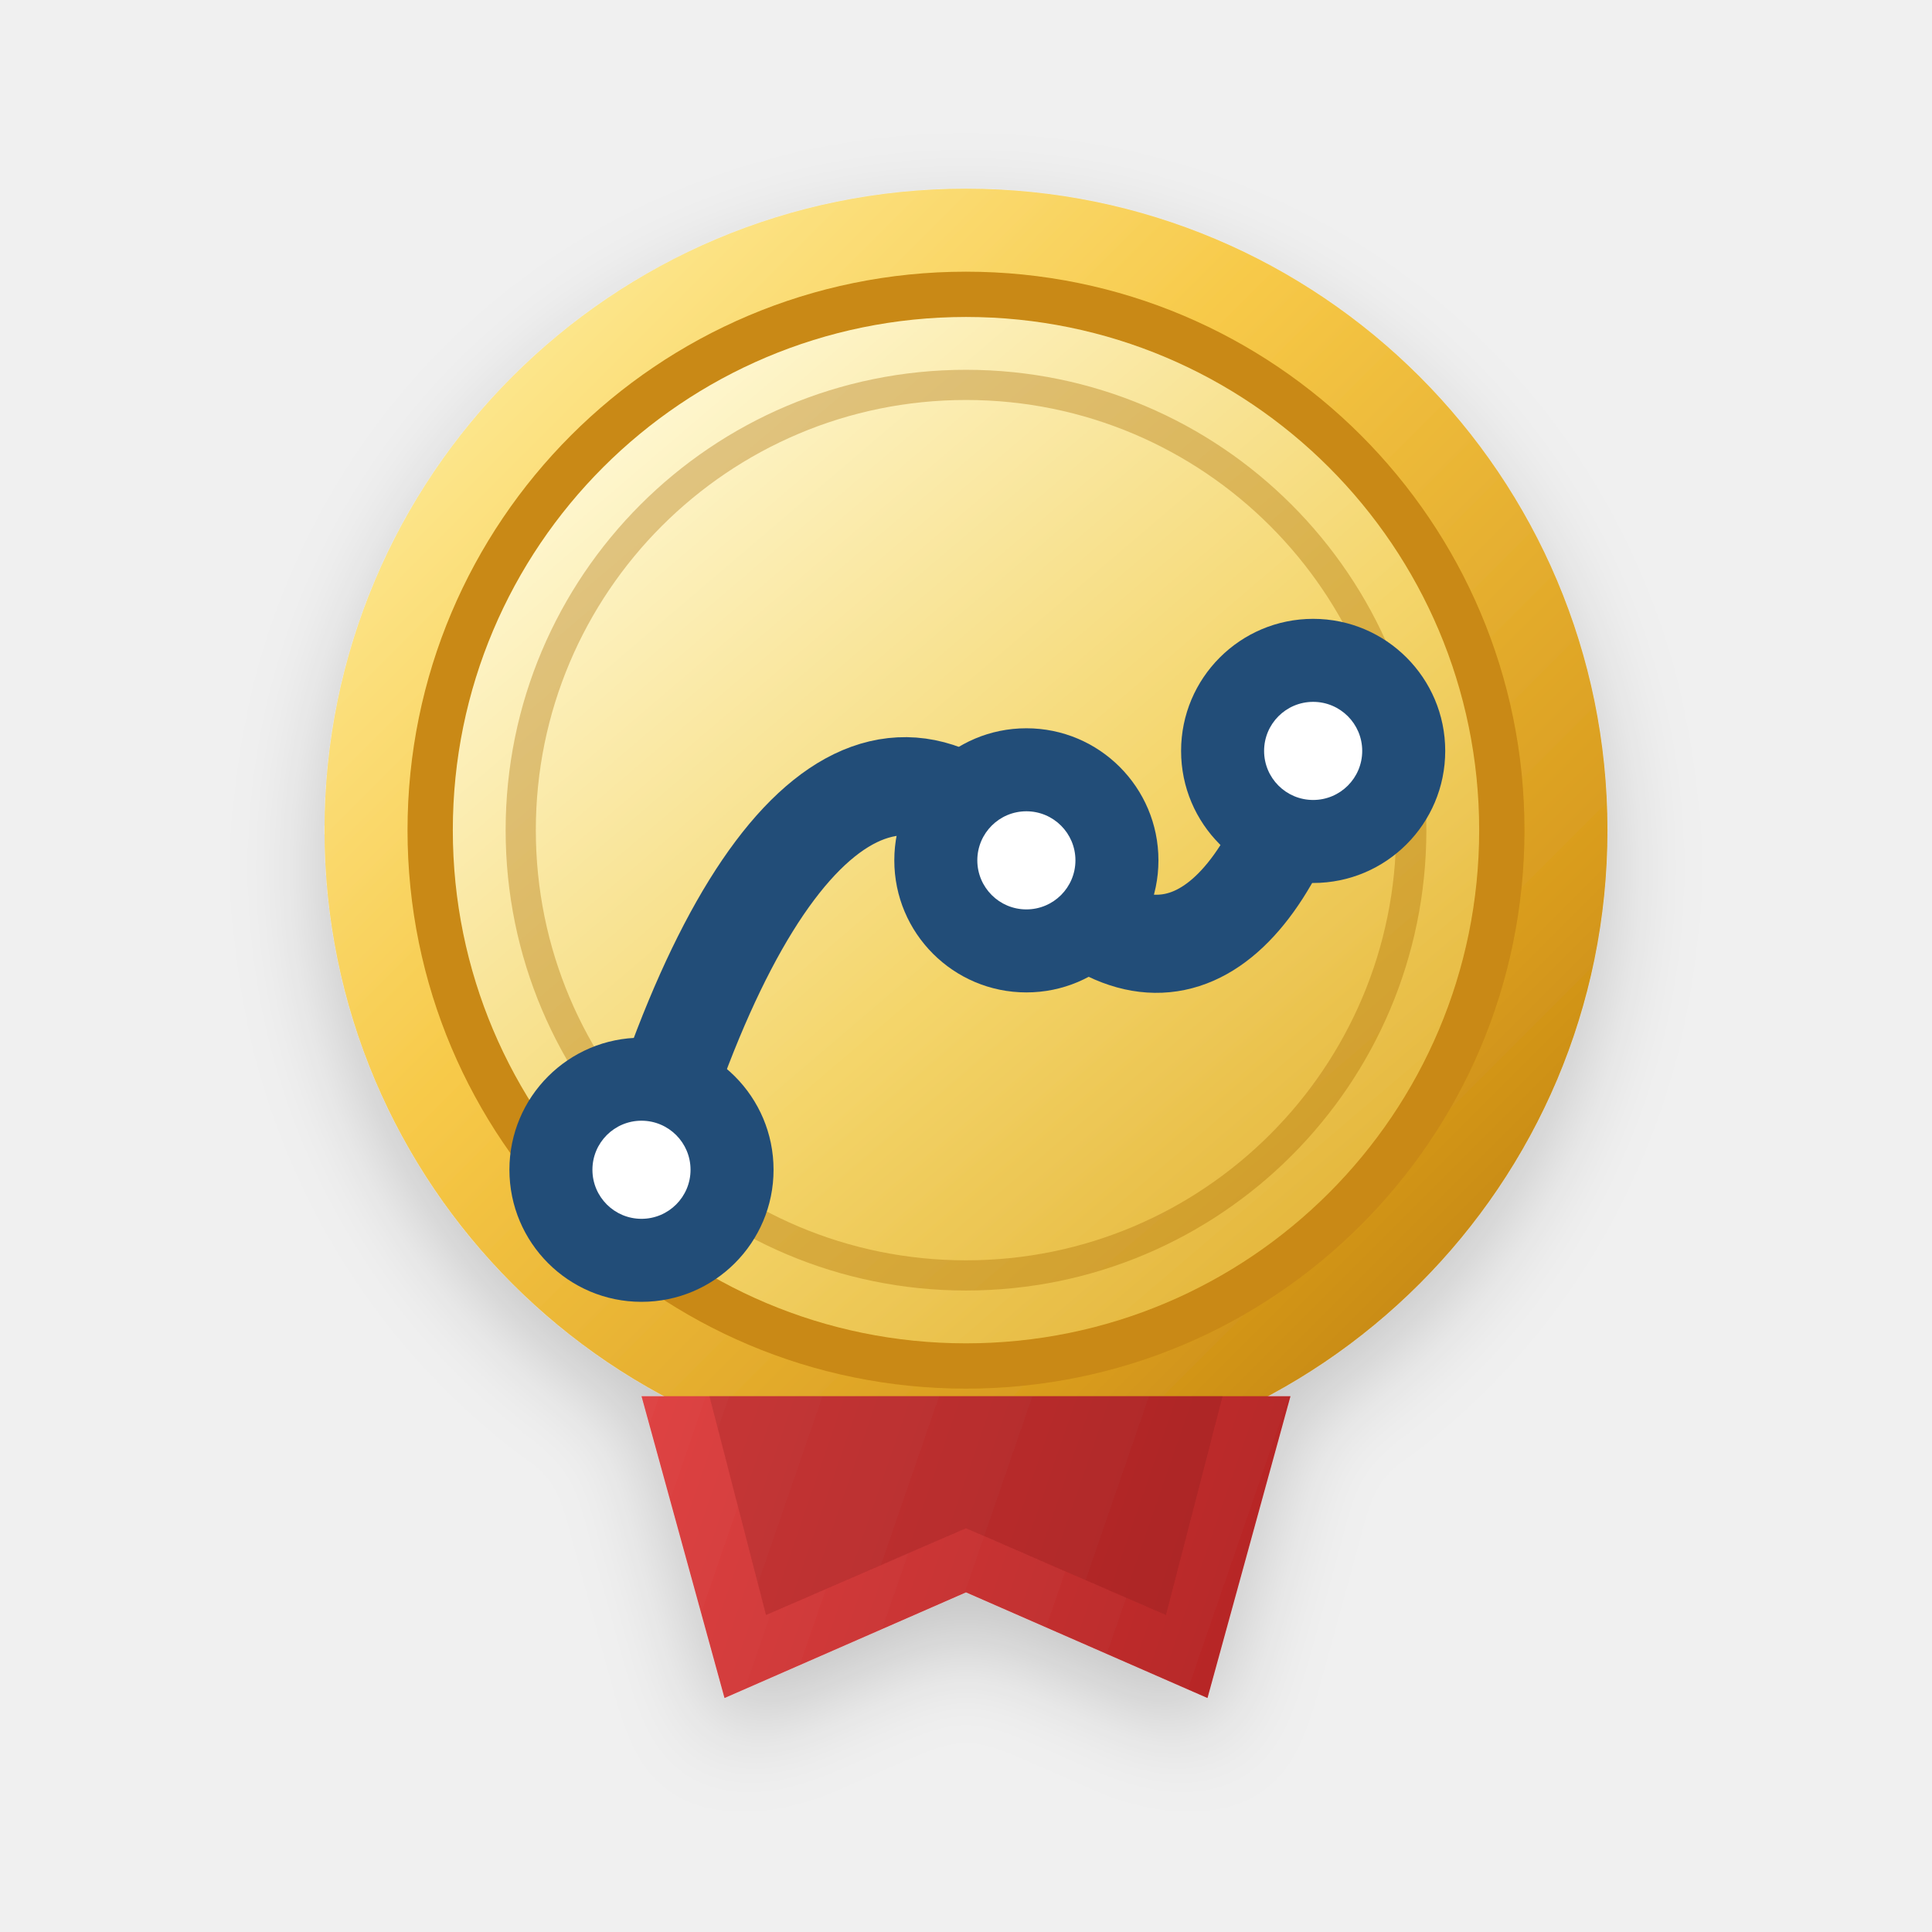
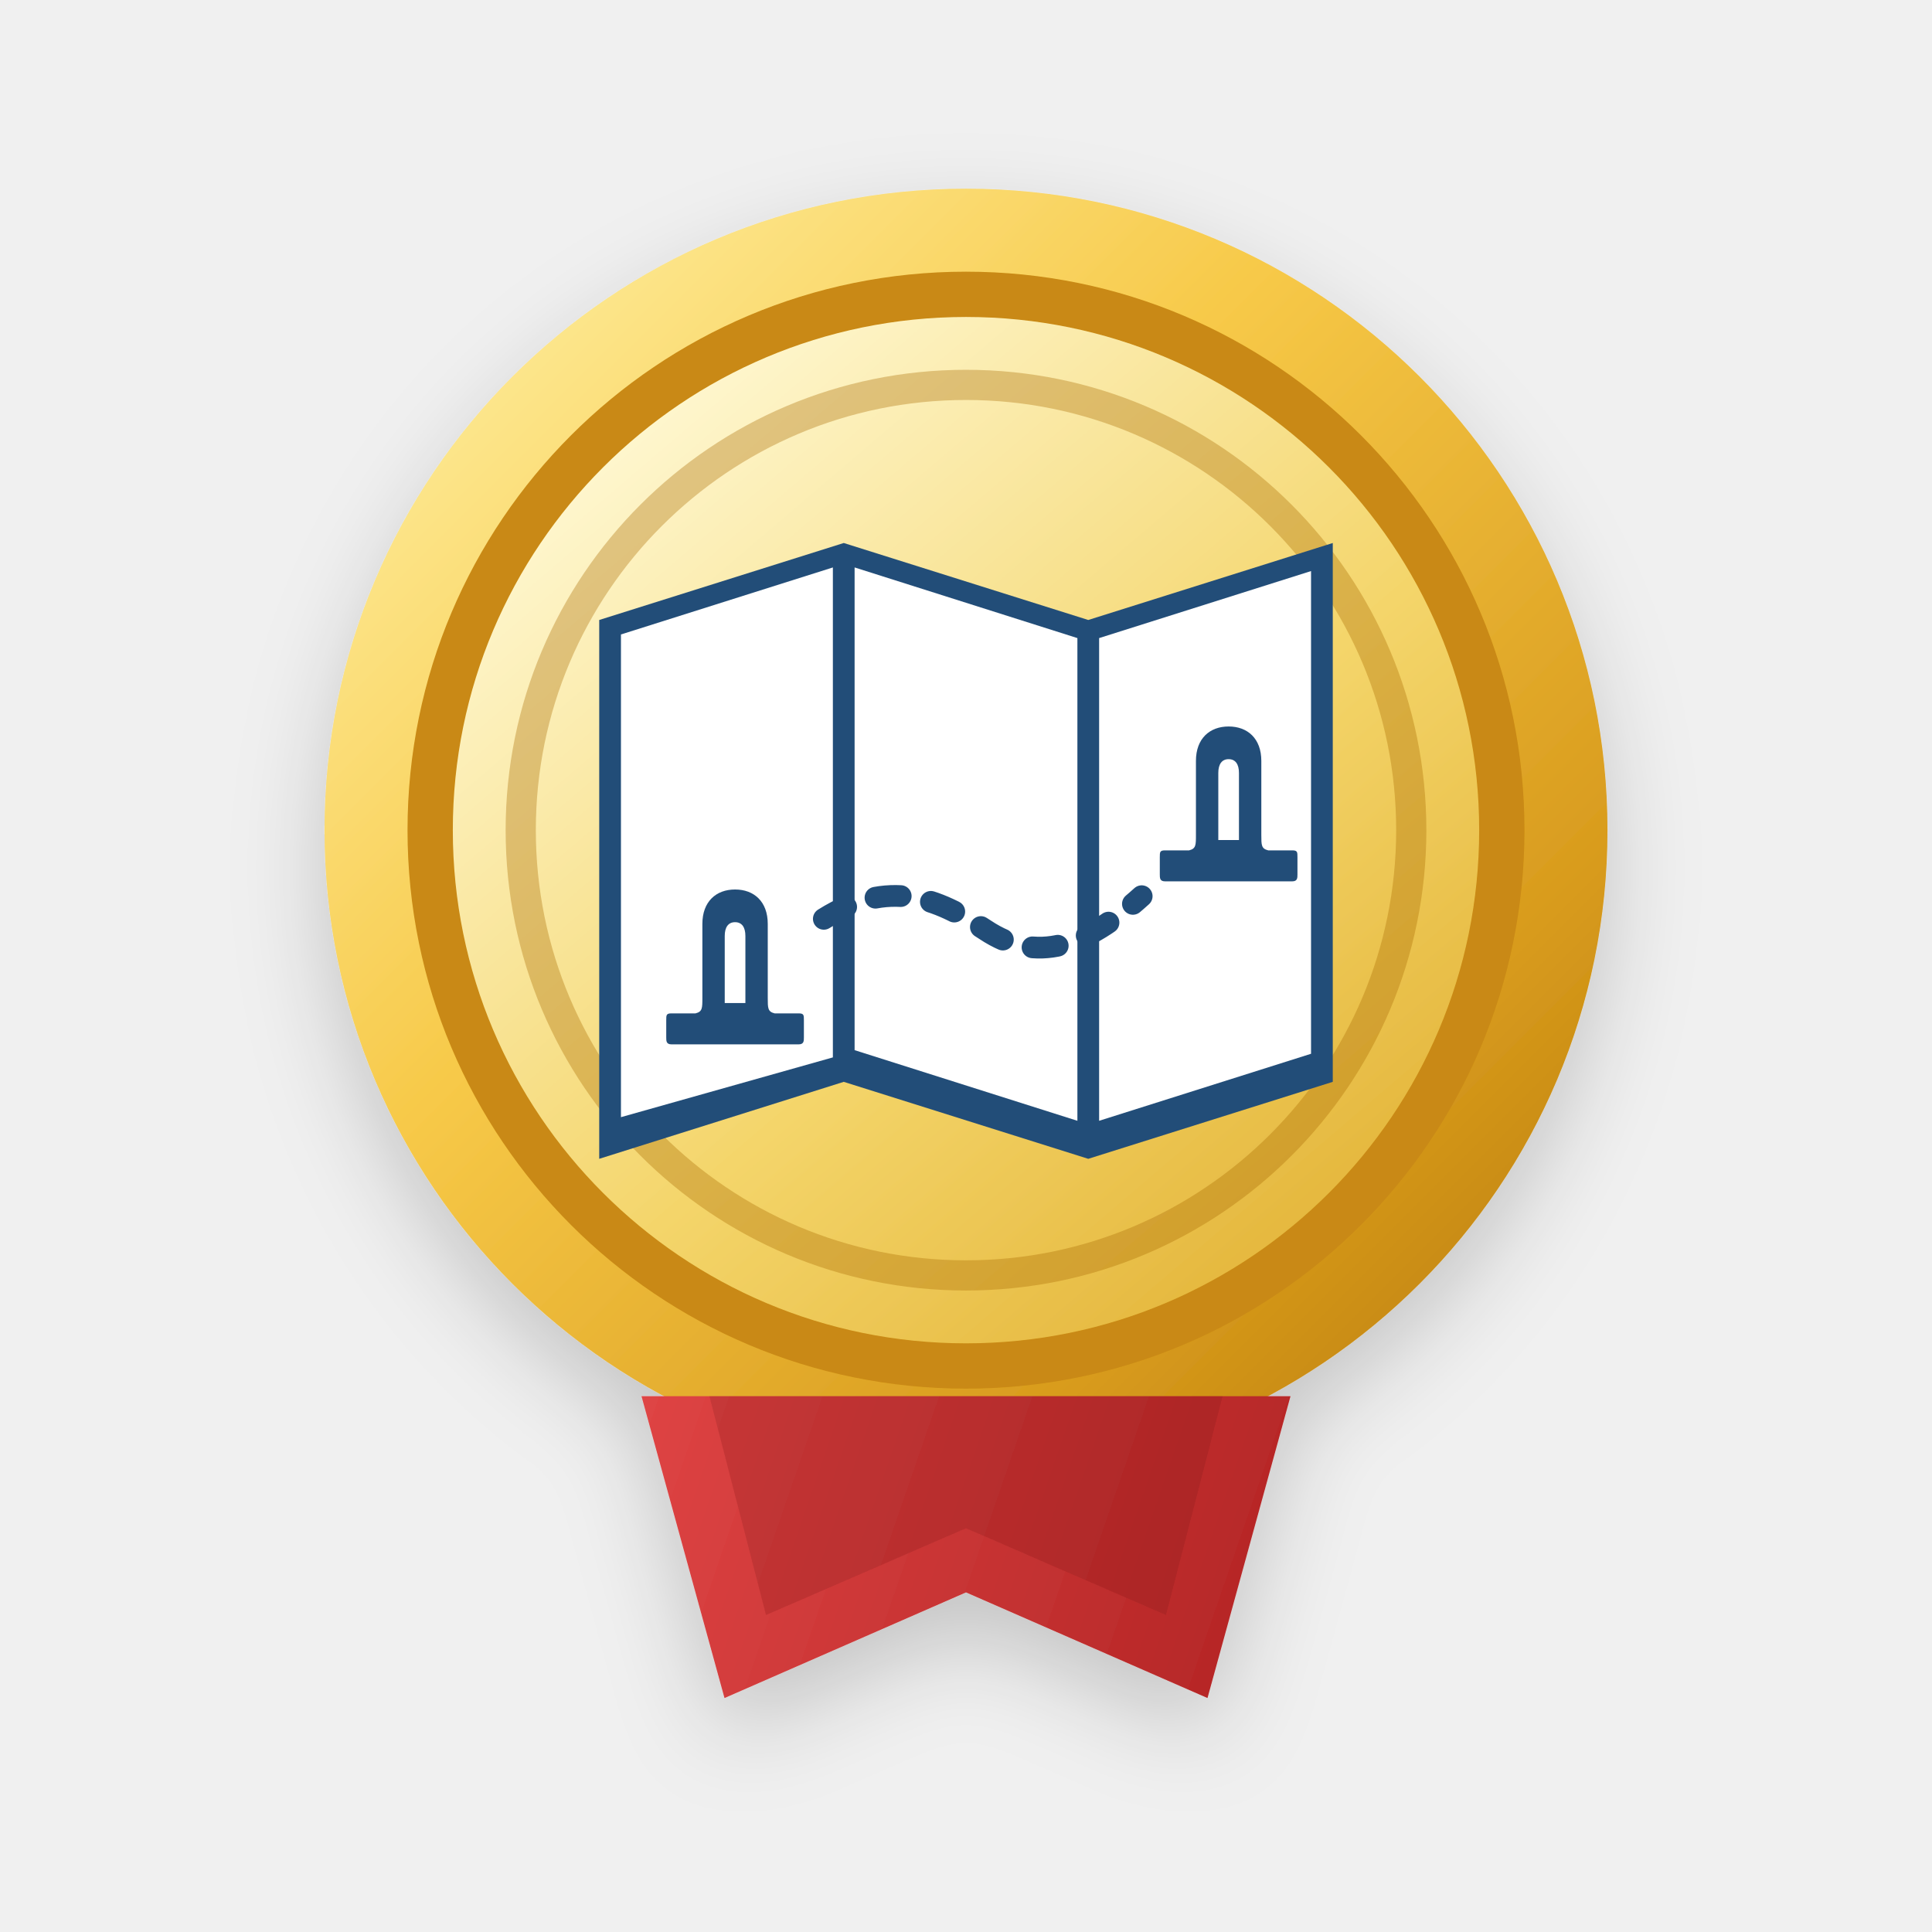
<svg xmlns="http://www.w3.org/2000/svg" width="512" height="512" viewBox="0 0 512 512" fill="none">
  <defs>
    <linearGradient id="metalOuter" x1="80" y1="80" x2="432" y2="432" gradientUnits="userSpaceOnUse">
      <stop offset="0%" stop-color="#FFF2A8" />
      <stop offset="35%" stop-color="#F7C948" />
      <stop offset="70%" stop-color="#D89B1D" />
      <stop offset="100%" stop-color="#A86B00" />
    </linearGradient>
    <linearGradient id="metalInner" x1="140" y1="120" x2="372" y2="392" gradientUnits="userSpaceOnUse">
      <stop offset="0%" stop-color="#FFF9D6" />
      <stop offset="50%" stop-color="#F4D56A" />
      <stop offset="100%" stop-color="#DCA623" />
    </linearGradient>
    <linearGradient id="ribbonRed" x1="140" y1="390" x2="372" y2="470" gradientUnits="userSpaceOnUse">
      <stop offset="0%" stop-color="#E44848" />
      <stop offset="100%" stop-color="#A91E1E" />
    </linearGradient>
    <filter id="shadow" x="0" y="0" width="512" height="512" filterUnits="userSpaceOnUse">
      <feDropShadow dx="0" dy="10" stdDeviation="12" flood-color="#000000" flood-opacity="0.18" />
    </filter>
  </defs>
  <g id="badge-root" filter="url(#shadow)">
    <circle id="badge-outer-ring" cx="256" cy="220" r="170" fill="url(#metalOuter)" />
    <circle id="badge-mid-ring" cx="256" cy="220" r="148" fill="#C98912" />
    <circle id="badge-inner-ring" cx="256" cy="220" r="136" fill="url(#metalInner)" />
    <circle id="badge-content-border" cx="256" cy="220" r="118" fill="none" stroke="#A86B00" stroke-opacity="0.35" stroke-width="8" />
    <g id="badge-ribbon">
      <path d="M170 370H342L320 450L256 422L192 450L170 370Z" fill="url(#ribbonRed)" />
      <path d="M188 370H324L309 428L256 405L203 428L188 370Z" fill="#7D1414" opacity="0.22" />
    </g>
    <g id="badge-content">
-       <g>
-         <path d="M170 310c28-95 67-126 102-82 32 40 61 23 76-29" fill="none" stroke="#244E78" stroke-width="26" stroke-linecap="round" />
-         <circle cx="170" cy="310" r="35" fill="#244E78" />
-         <circle cx="272" cy="228" r="35" fill="#244E78" />
-         <circle cx="348" cy="199" r="35" fill="#244E78" />
-         <circle cx="170" cy="310" r="13" fill="#FFFFFF" />
-         <circle cx="272" cy="228" r="13" fill="#FFFFFF" />
-         <circle cx="348" cy="199" r="13" fill="#FFFFFF" />
+       <g transform="translate(134.8 92.3) scale(0.24)">
+         <path fill="#244E78" d="M100 300 L370 215 L640 300 L910 215 L910 810 L640 895 L370 810 L100 895 Z" />
+         <path fill="#FFFFFF" d="M124 316 L358 242 L358 783 L124 849 Z" />
+         <path fill="#FFFFFF" d="M382 242 L628 320 L628 853 L382 775 Z" />
+         <path fill="#FFFFFF" d="M652 320 L886 246 L886 779 L652 853 Z" />
+         <path d="M348 630 C420 585 473 607 526 642 C583 680 637 661 699 605" fill="none" stroke="#244E78" stroke-width="24" stroke-linecap="round" stroke-dasharray="28 34" />
+         <g transform="translate(155 590) scale(1.9)">
+           <path fill="#244E78" fill-rule="evenodd" clip-rule="evenodd" d="M13 94C10 94 10 92 10 90V80C10 77 10 76 13 76H27C31 75 31 73 31 67V24C31 11 39 4 50 4S69 11 69 24V67C69 73 69 75 73 76H87C90 76 90 77 90 80V90C90 92 90 94 87 94H13ZM44 70V31C44 26 46 23 50 23S56 26 56 31V70H44Z" />
+         </g>
+         <g transform="translate(700 410) scale(1.9)">
+           <path fill="#244E78" fill-rule="evenodd" clip-rule="evenodd" d="M13 94C10 94 10 92 10 90V80C10 77 10 76 13 76H27C31 75 31 73 31 67V24C31 11 39 4 50 4S69 11 69 24V67C69 73 69 75 73 76H87C90 76 90 77 90 80V90C90 92 90 94 87 94H13ZM44 70V31C44 26 46 23 50 23S56 26 56 31V70H44Z" />
+         </g>
      </g>
    </g>
  </g>
</svg>
